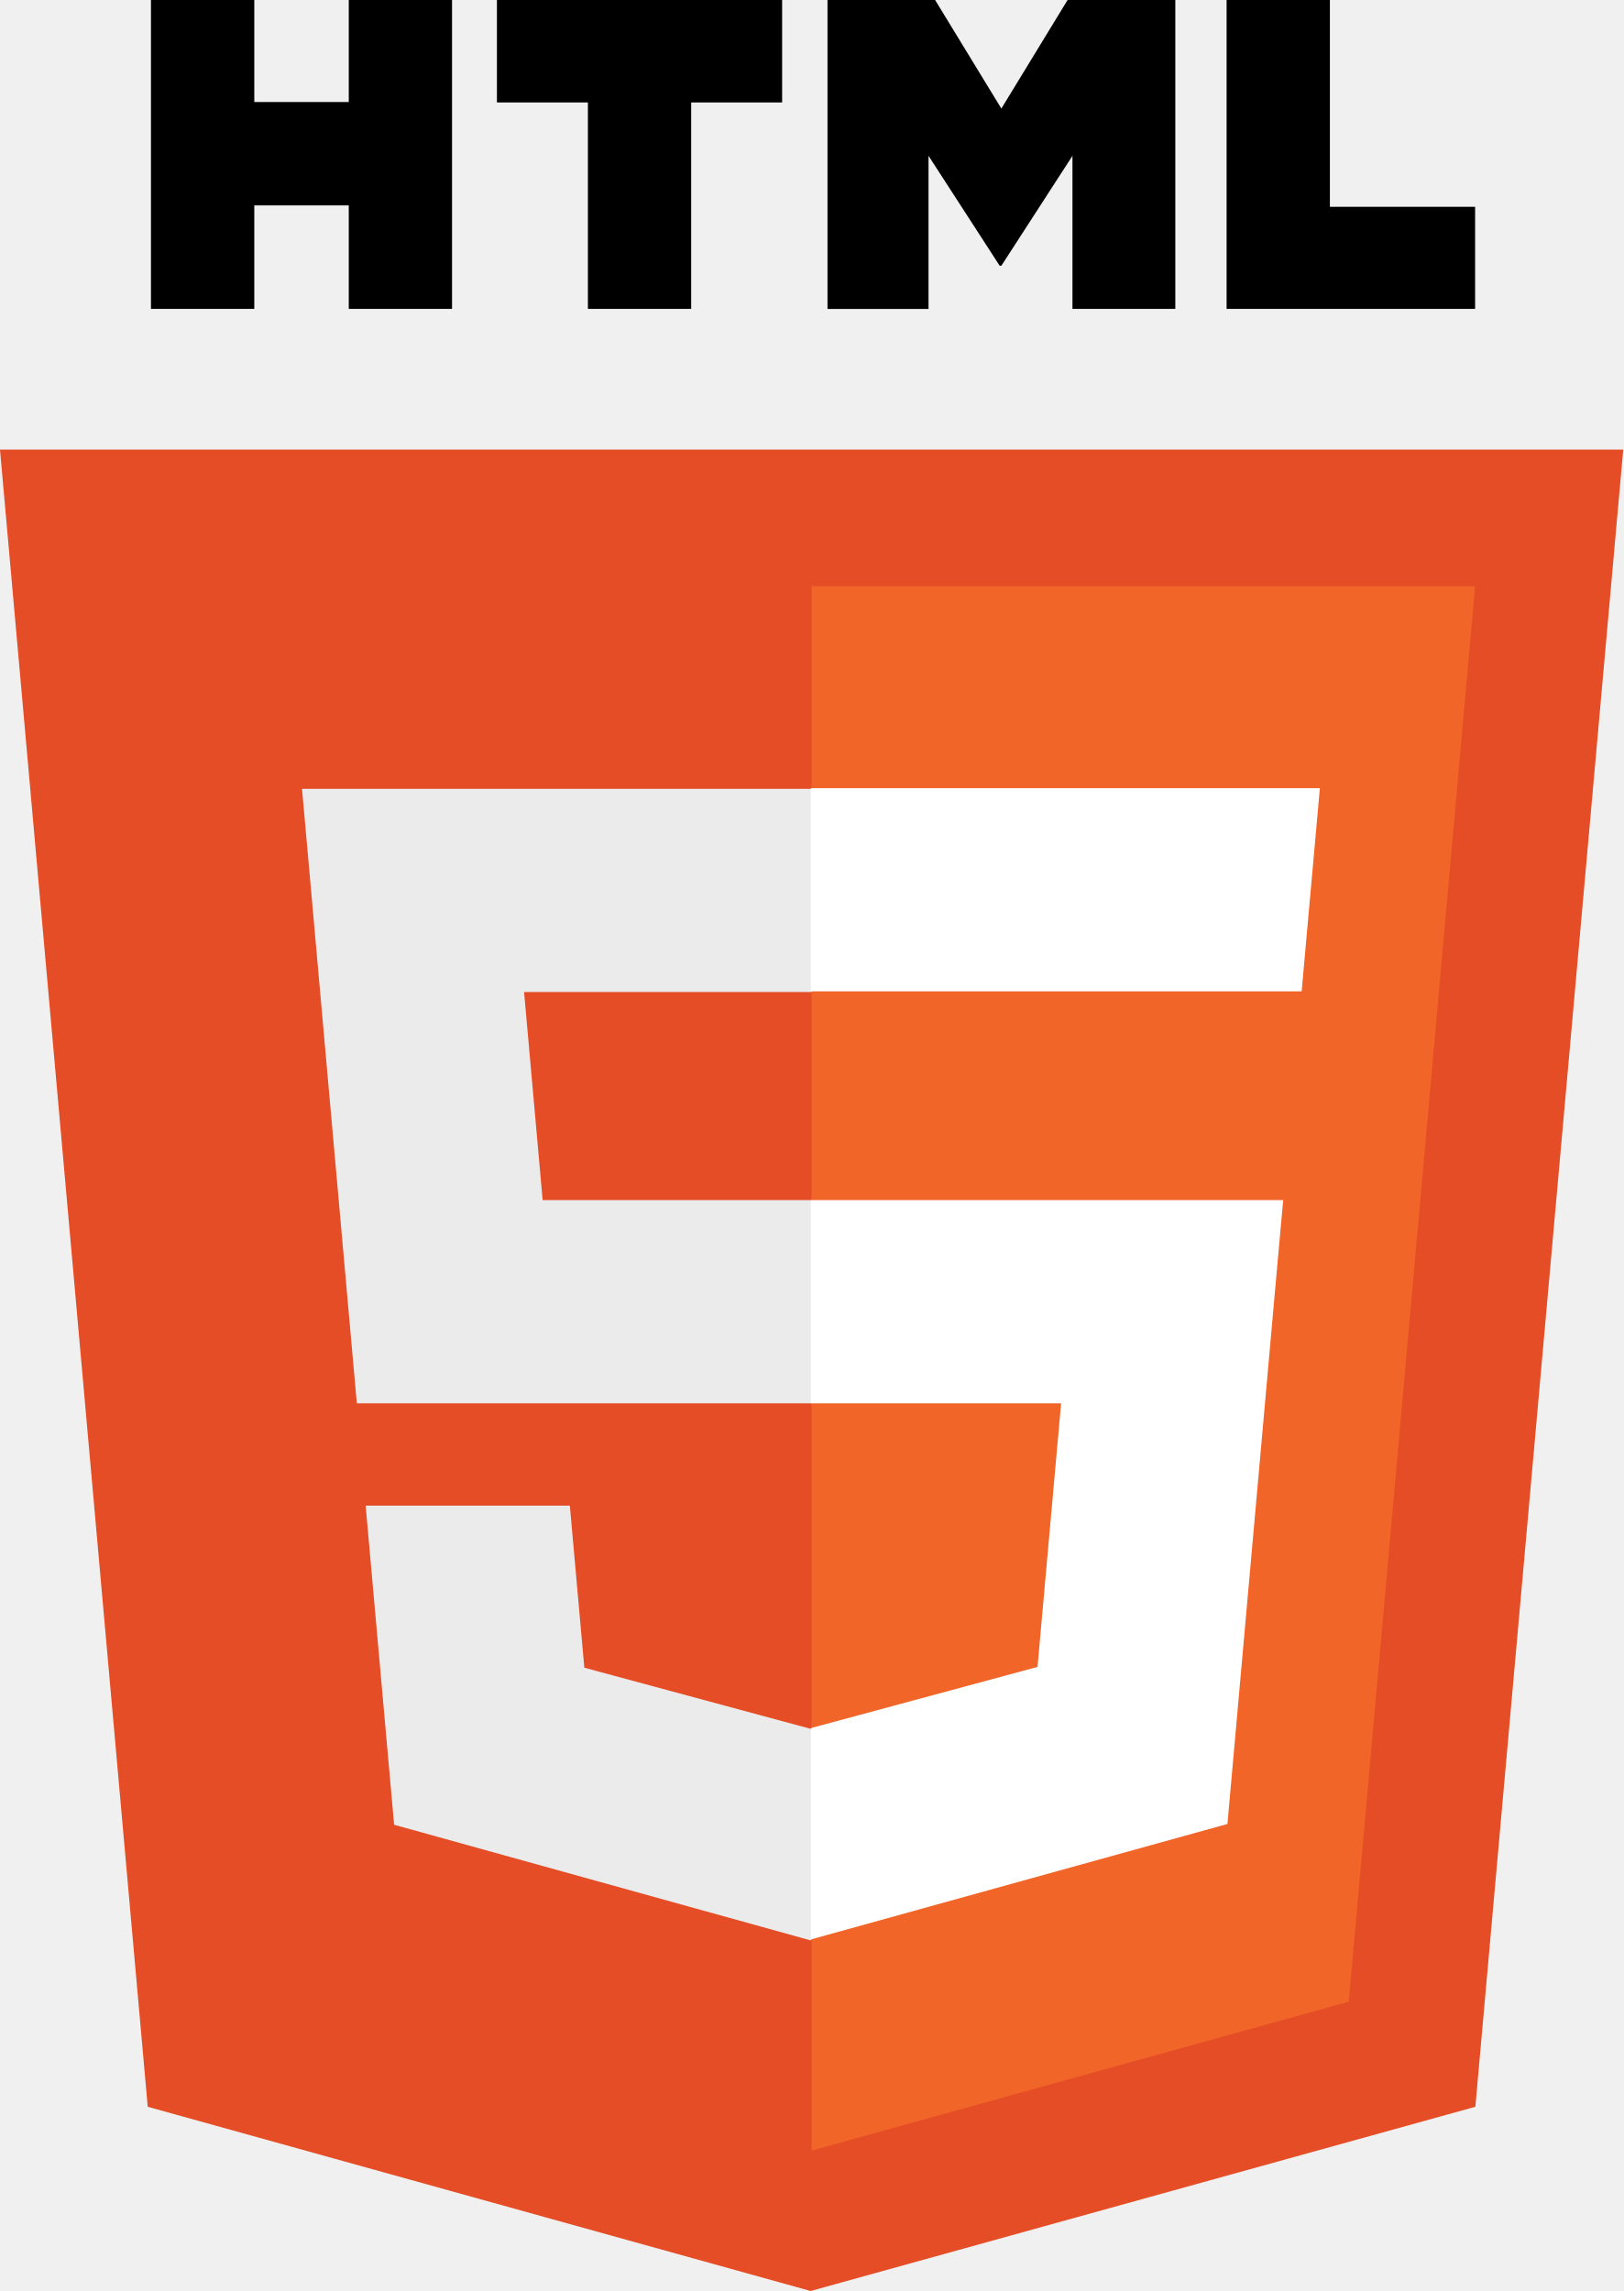
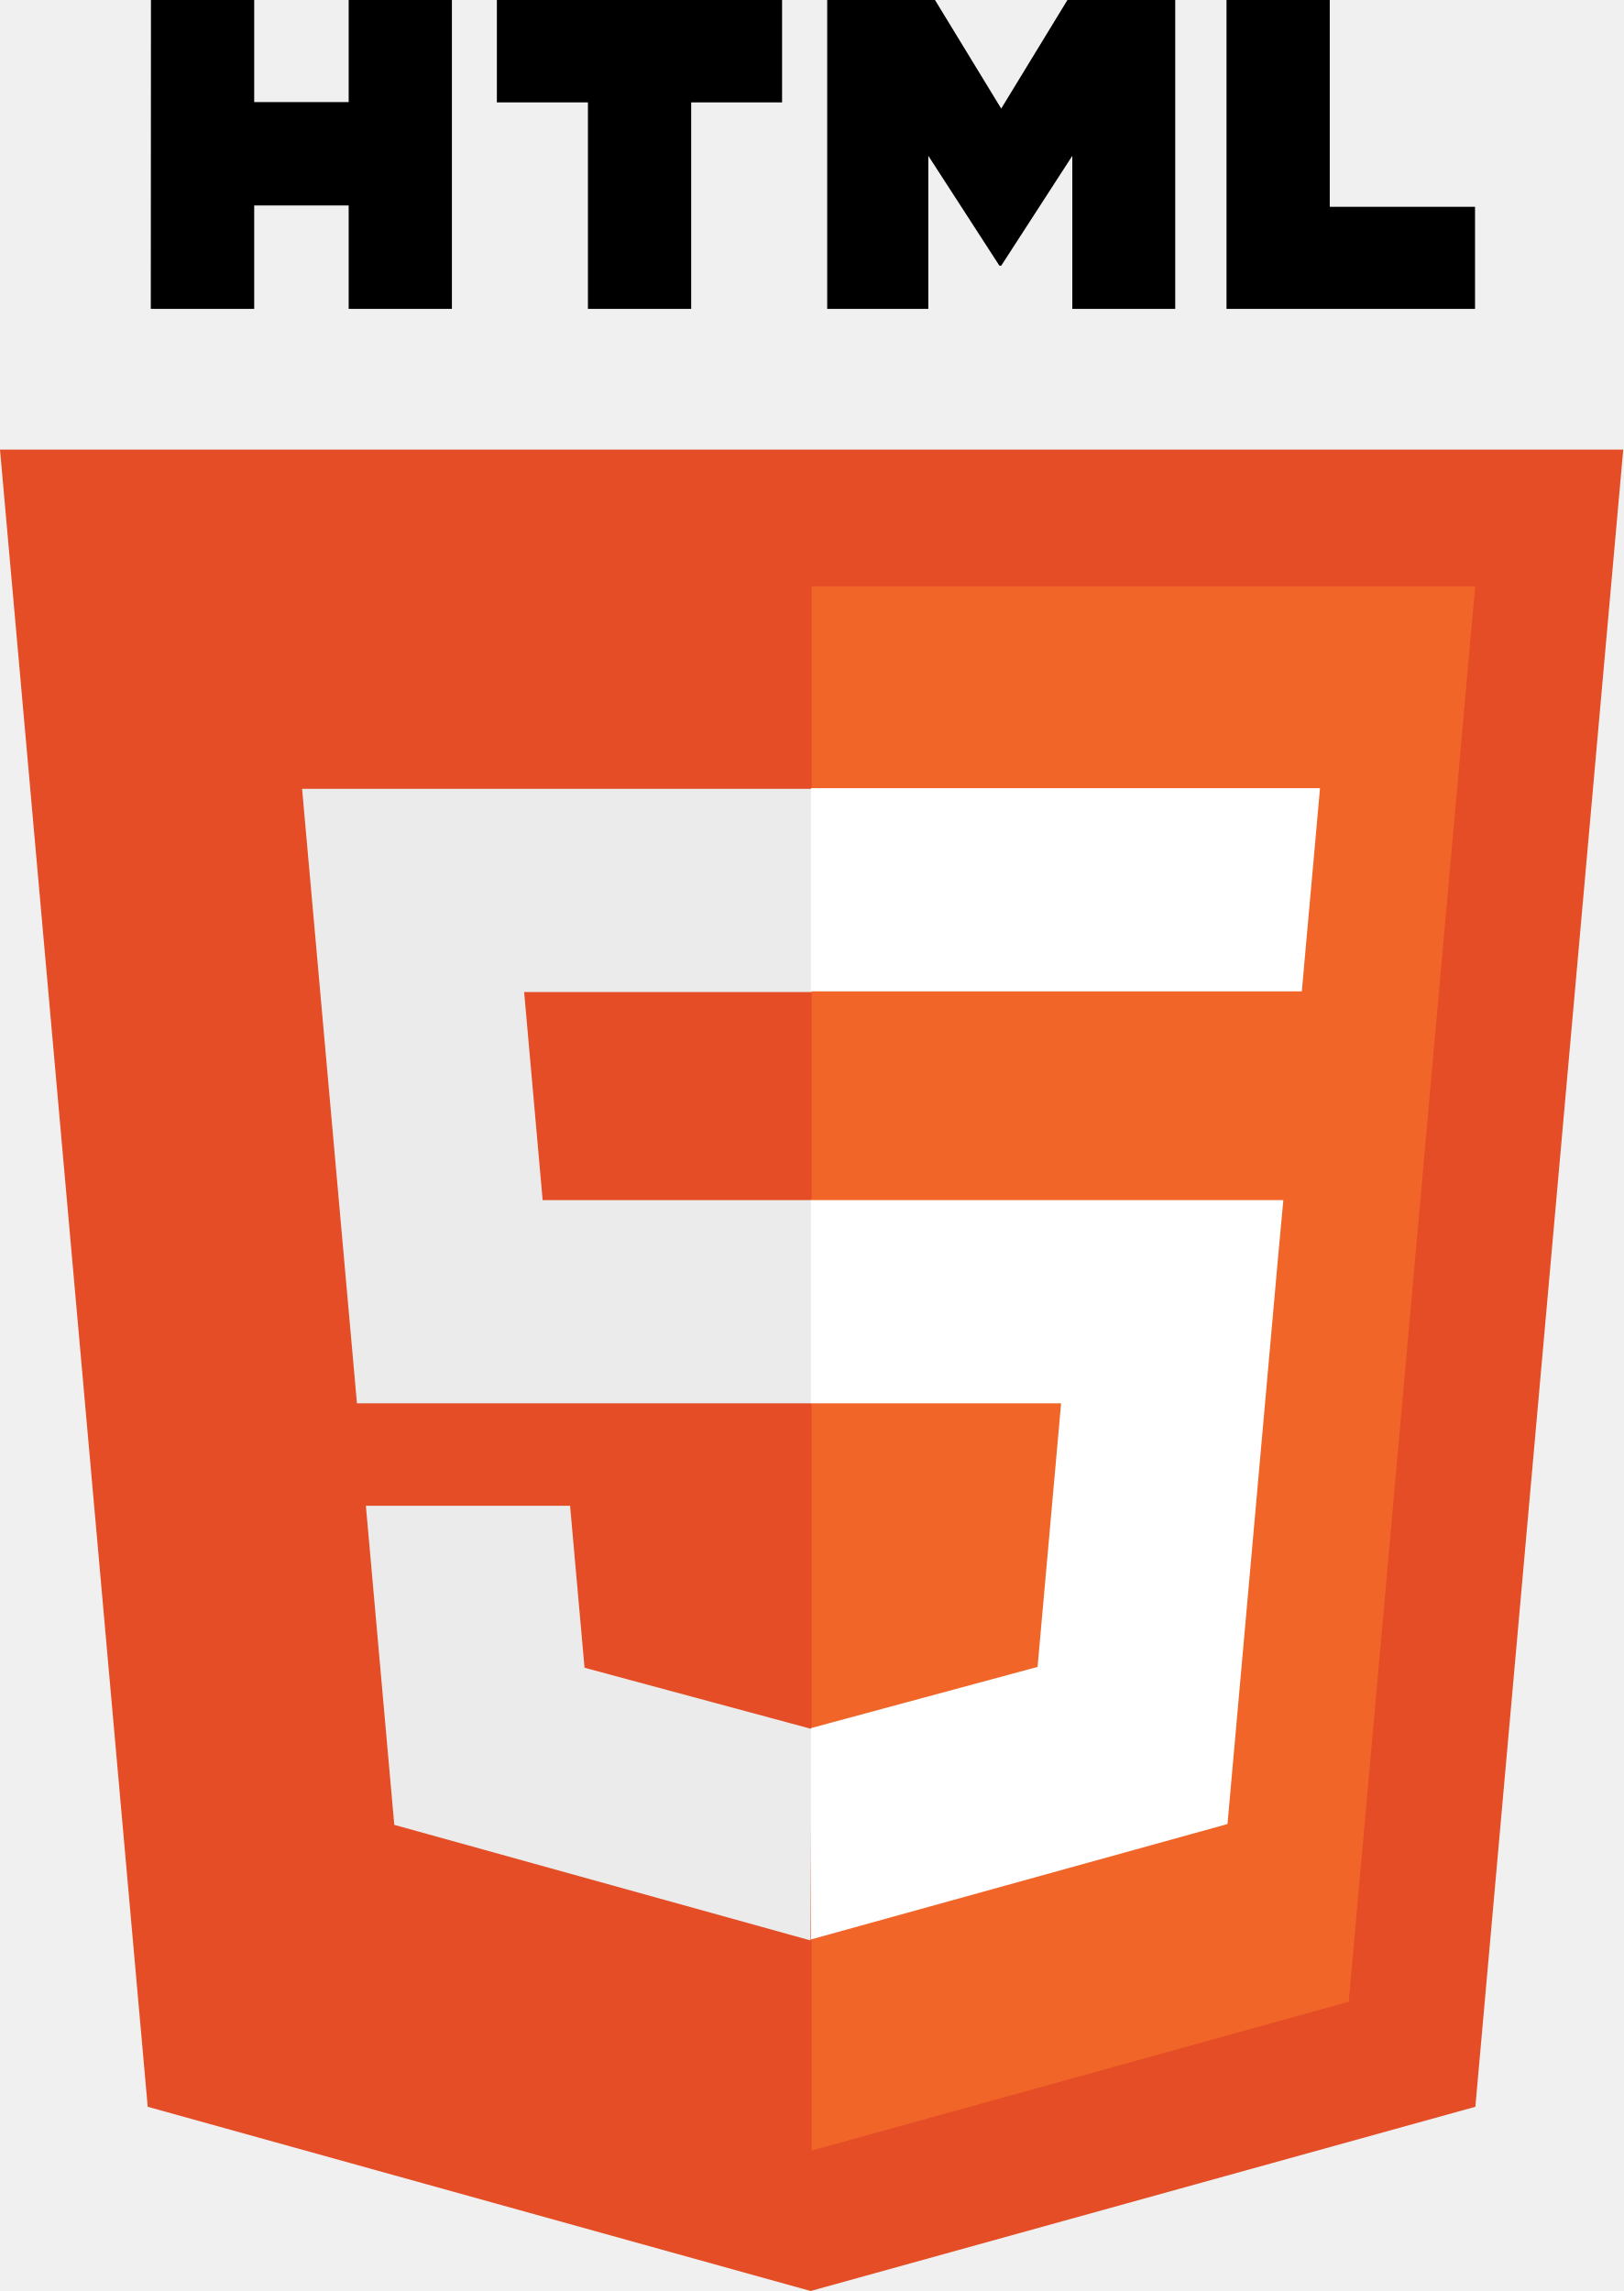
<svg xmlns="http://www.w3.org/2000/svg" viewBox="0 0 10000 14115">
-   <path fill="#e44d26" d="m910.1 12980l-910.1-10210h1e4l-911 10210-4095 1135z" />
-   <path fill="#f16529" d="m5e3 13250l3309-917.4 778.5-8721h-4088z" />
-   <path fill="#ebebeb" d="m5e3 7394h-1657l-114.4-1282h1771v-1252h-3139l29.96 335.9 307.7 3450h2801m0 2004l-5.484 1.457-1394-376.5-89.13-998.4h-1258l175.4 1966 2564 711.9 5.756-1.605z" />
-   <path d="m930.4 0h636.2v628.6h582v-628.6h636.2v1903h-636.2v-637.4h-582v637.4h-636.6v-1903zm2691 631.2h-560.1v-631.2h1757v631.2h-560.3v1272h-636.2v-1272l-1 .2zm1476-631.2h663.4l408.1 668.8 408-668.8h663.6v1903h-633.6v-943l-437.7 676.8h-10.94l-438-676.8v943.4h-622.5v-1904h1zm2459 0h636.4v1274h894.7v629.2h-1531v-1903z" />
-   <path fill="#fff" d="m4996 7394v1252h1541l-145.3 1624-1396 376.9v1302l2566-711.3 18.82-211.5 294.2-3296 30.53-336.2h-337.3m-2573-2538v1252h3024l25.1-281.4 57.04-634.7 29.94-335.9z" />
+   <path fill="#e44d26" d="m910 12980l-910-10210h1e4l-911 10210-4095 1135" />
+   <path fill="#f16529" d="m5e3 13250l3309-917 779-8721h-4088" />
+   <path fill="#ebebeb" d="m5e3 7394h-1657l-114-1282h1771v-1252h-3139l30 336 308 3450h2801m0 2004l-5 1-1394-376-89-998h-1258l175 1966 2564 712" />
+   <path d="m930 0h636v629h582v-629h636v1903h-636v-637h-582v637h-637zm2691 631h-560v-631h1757v631h-560v1272h-636v-1272zm1476-631h663l408 669 408-669h664v1903h-634v-943l-438 677h-11l-438-677v943h-623v-1904zm2459 0h636v1274h895v629h-1531" />
+   <path fill="#fff" d="m4996 7394v1252h1541l-145 1624-1396 377v1302l2566-711 19-212 294-3296 31-336h-337m-2573-2538v1252h3024l25-281 57-635 30-336" />
</svg>
